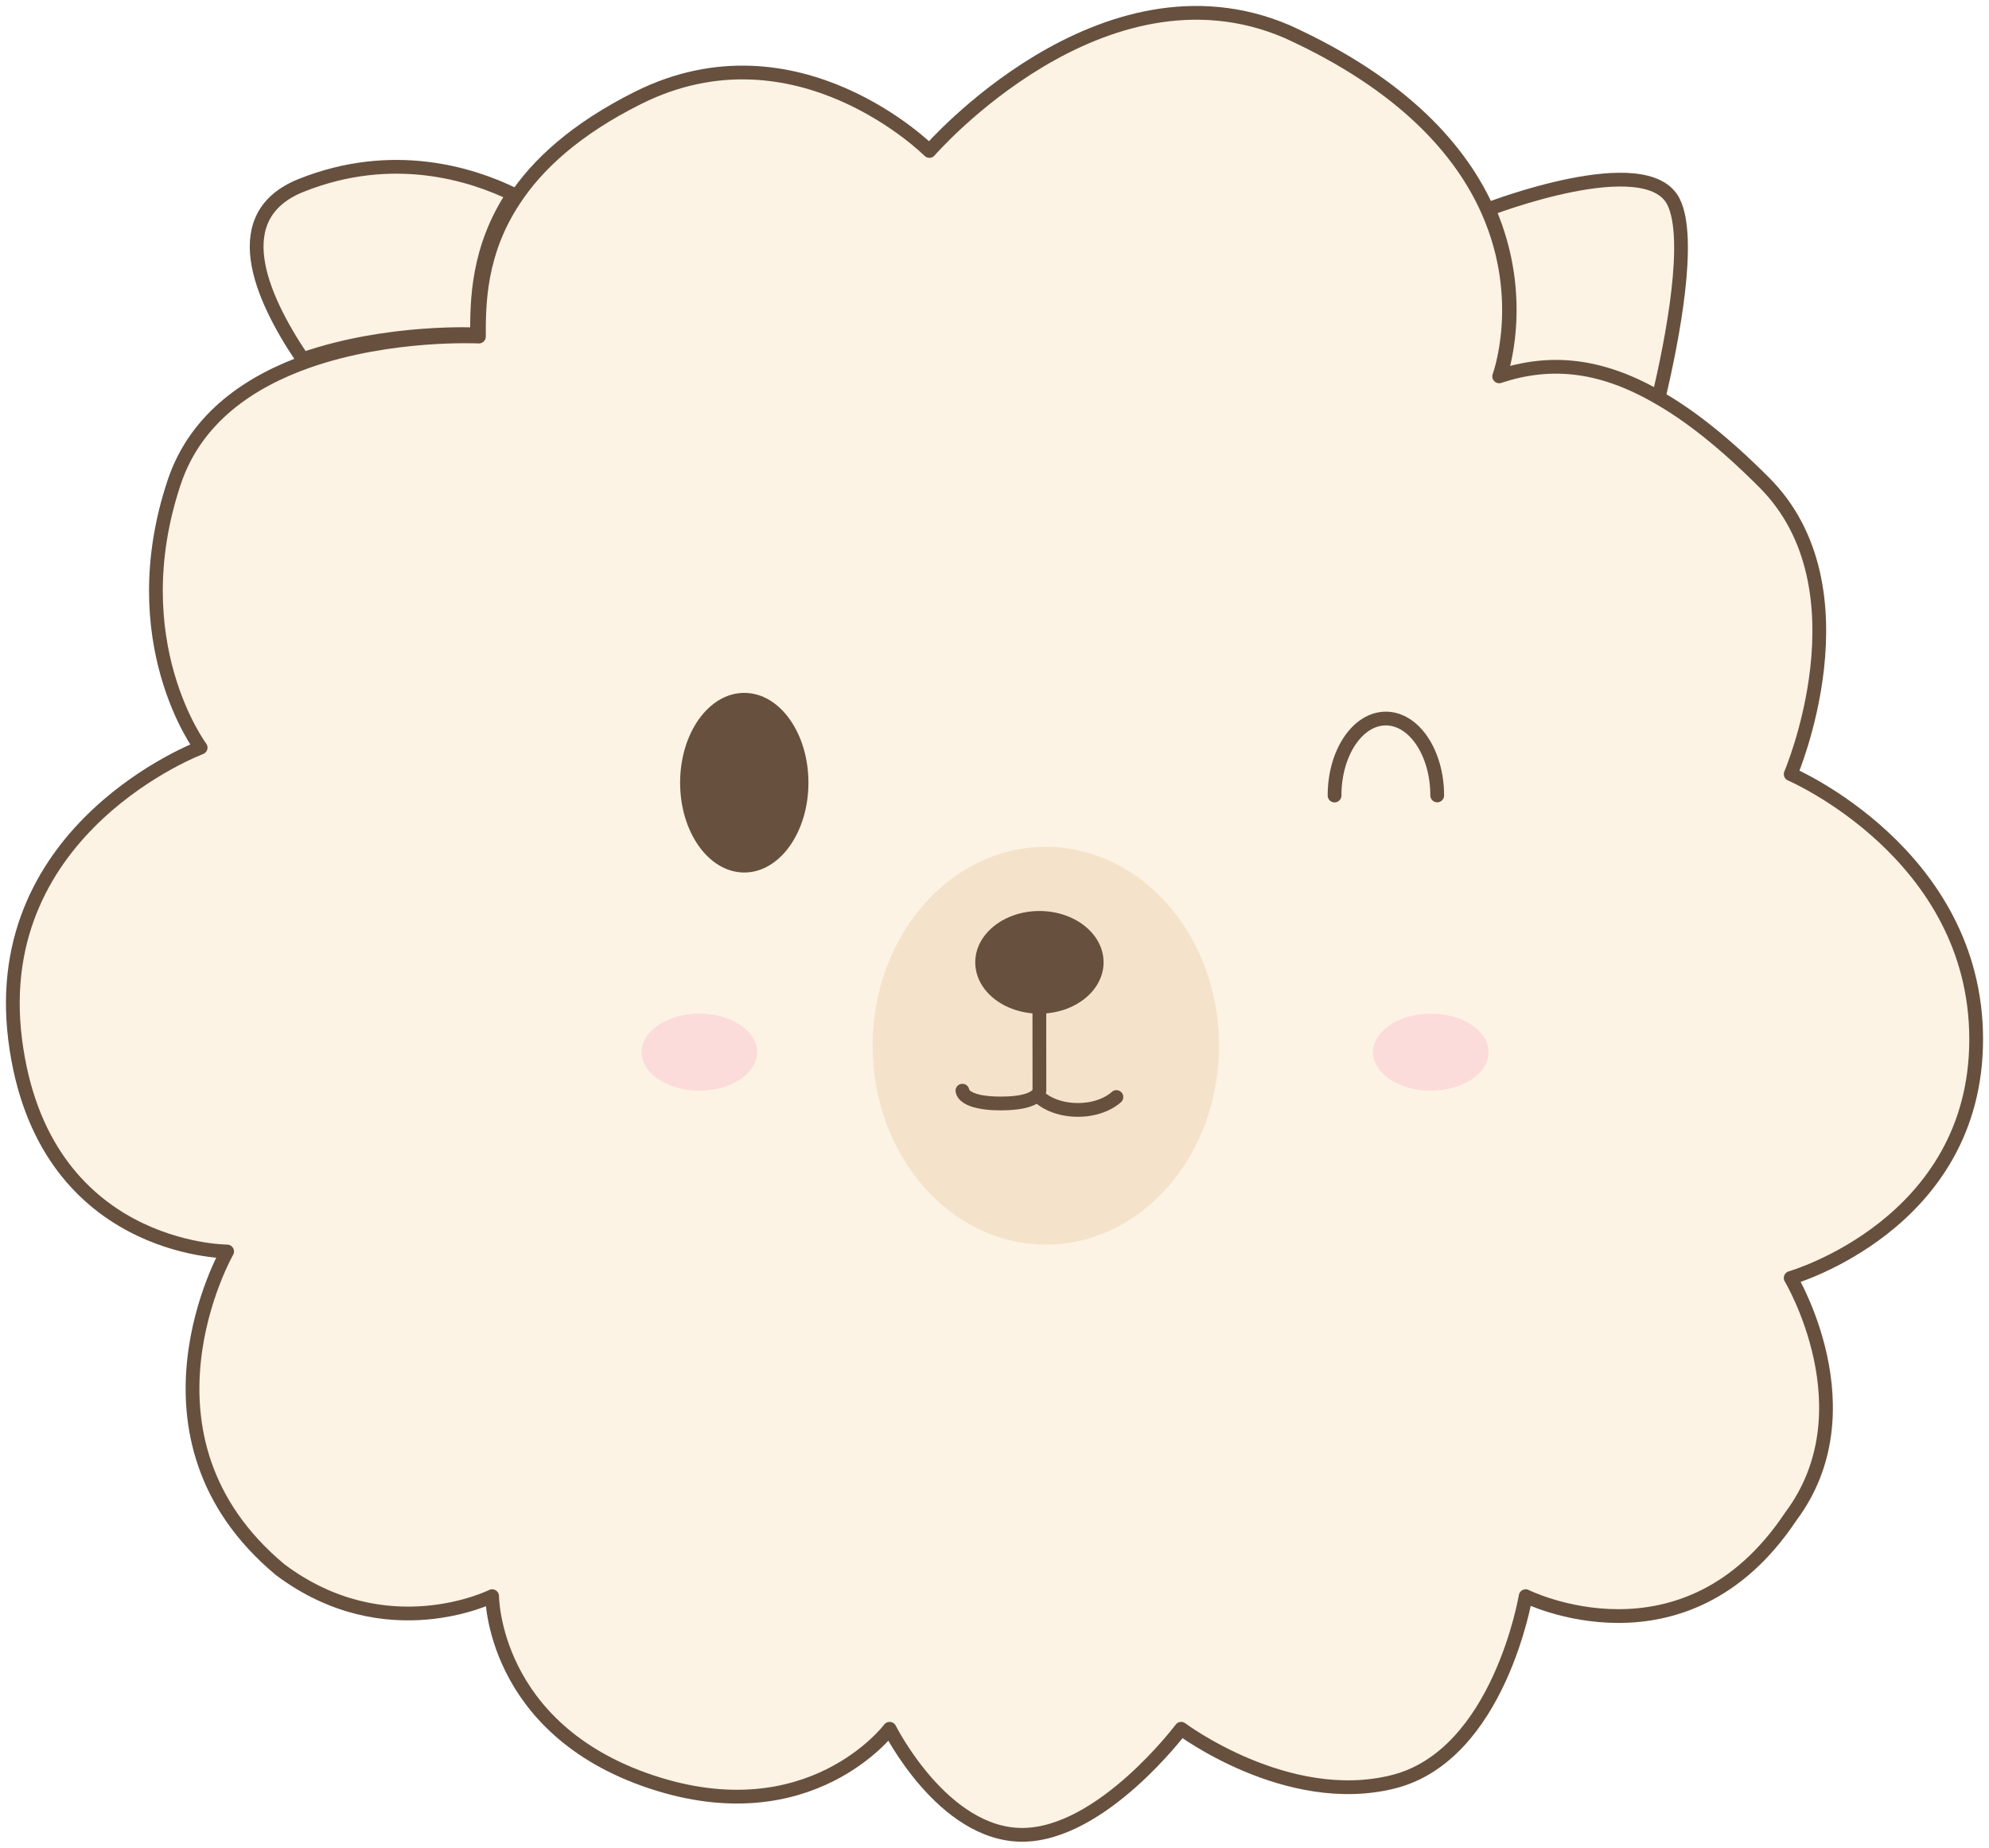
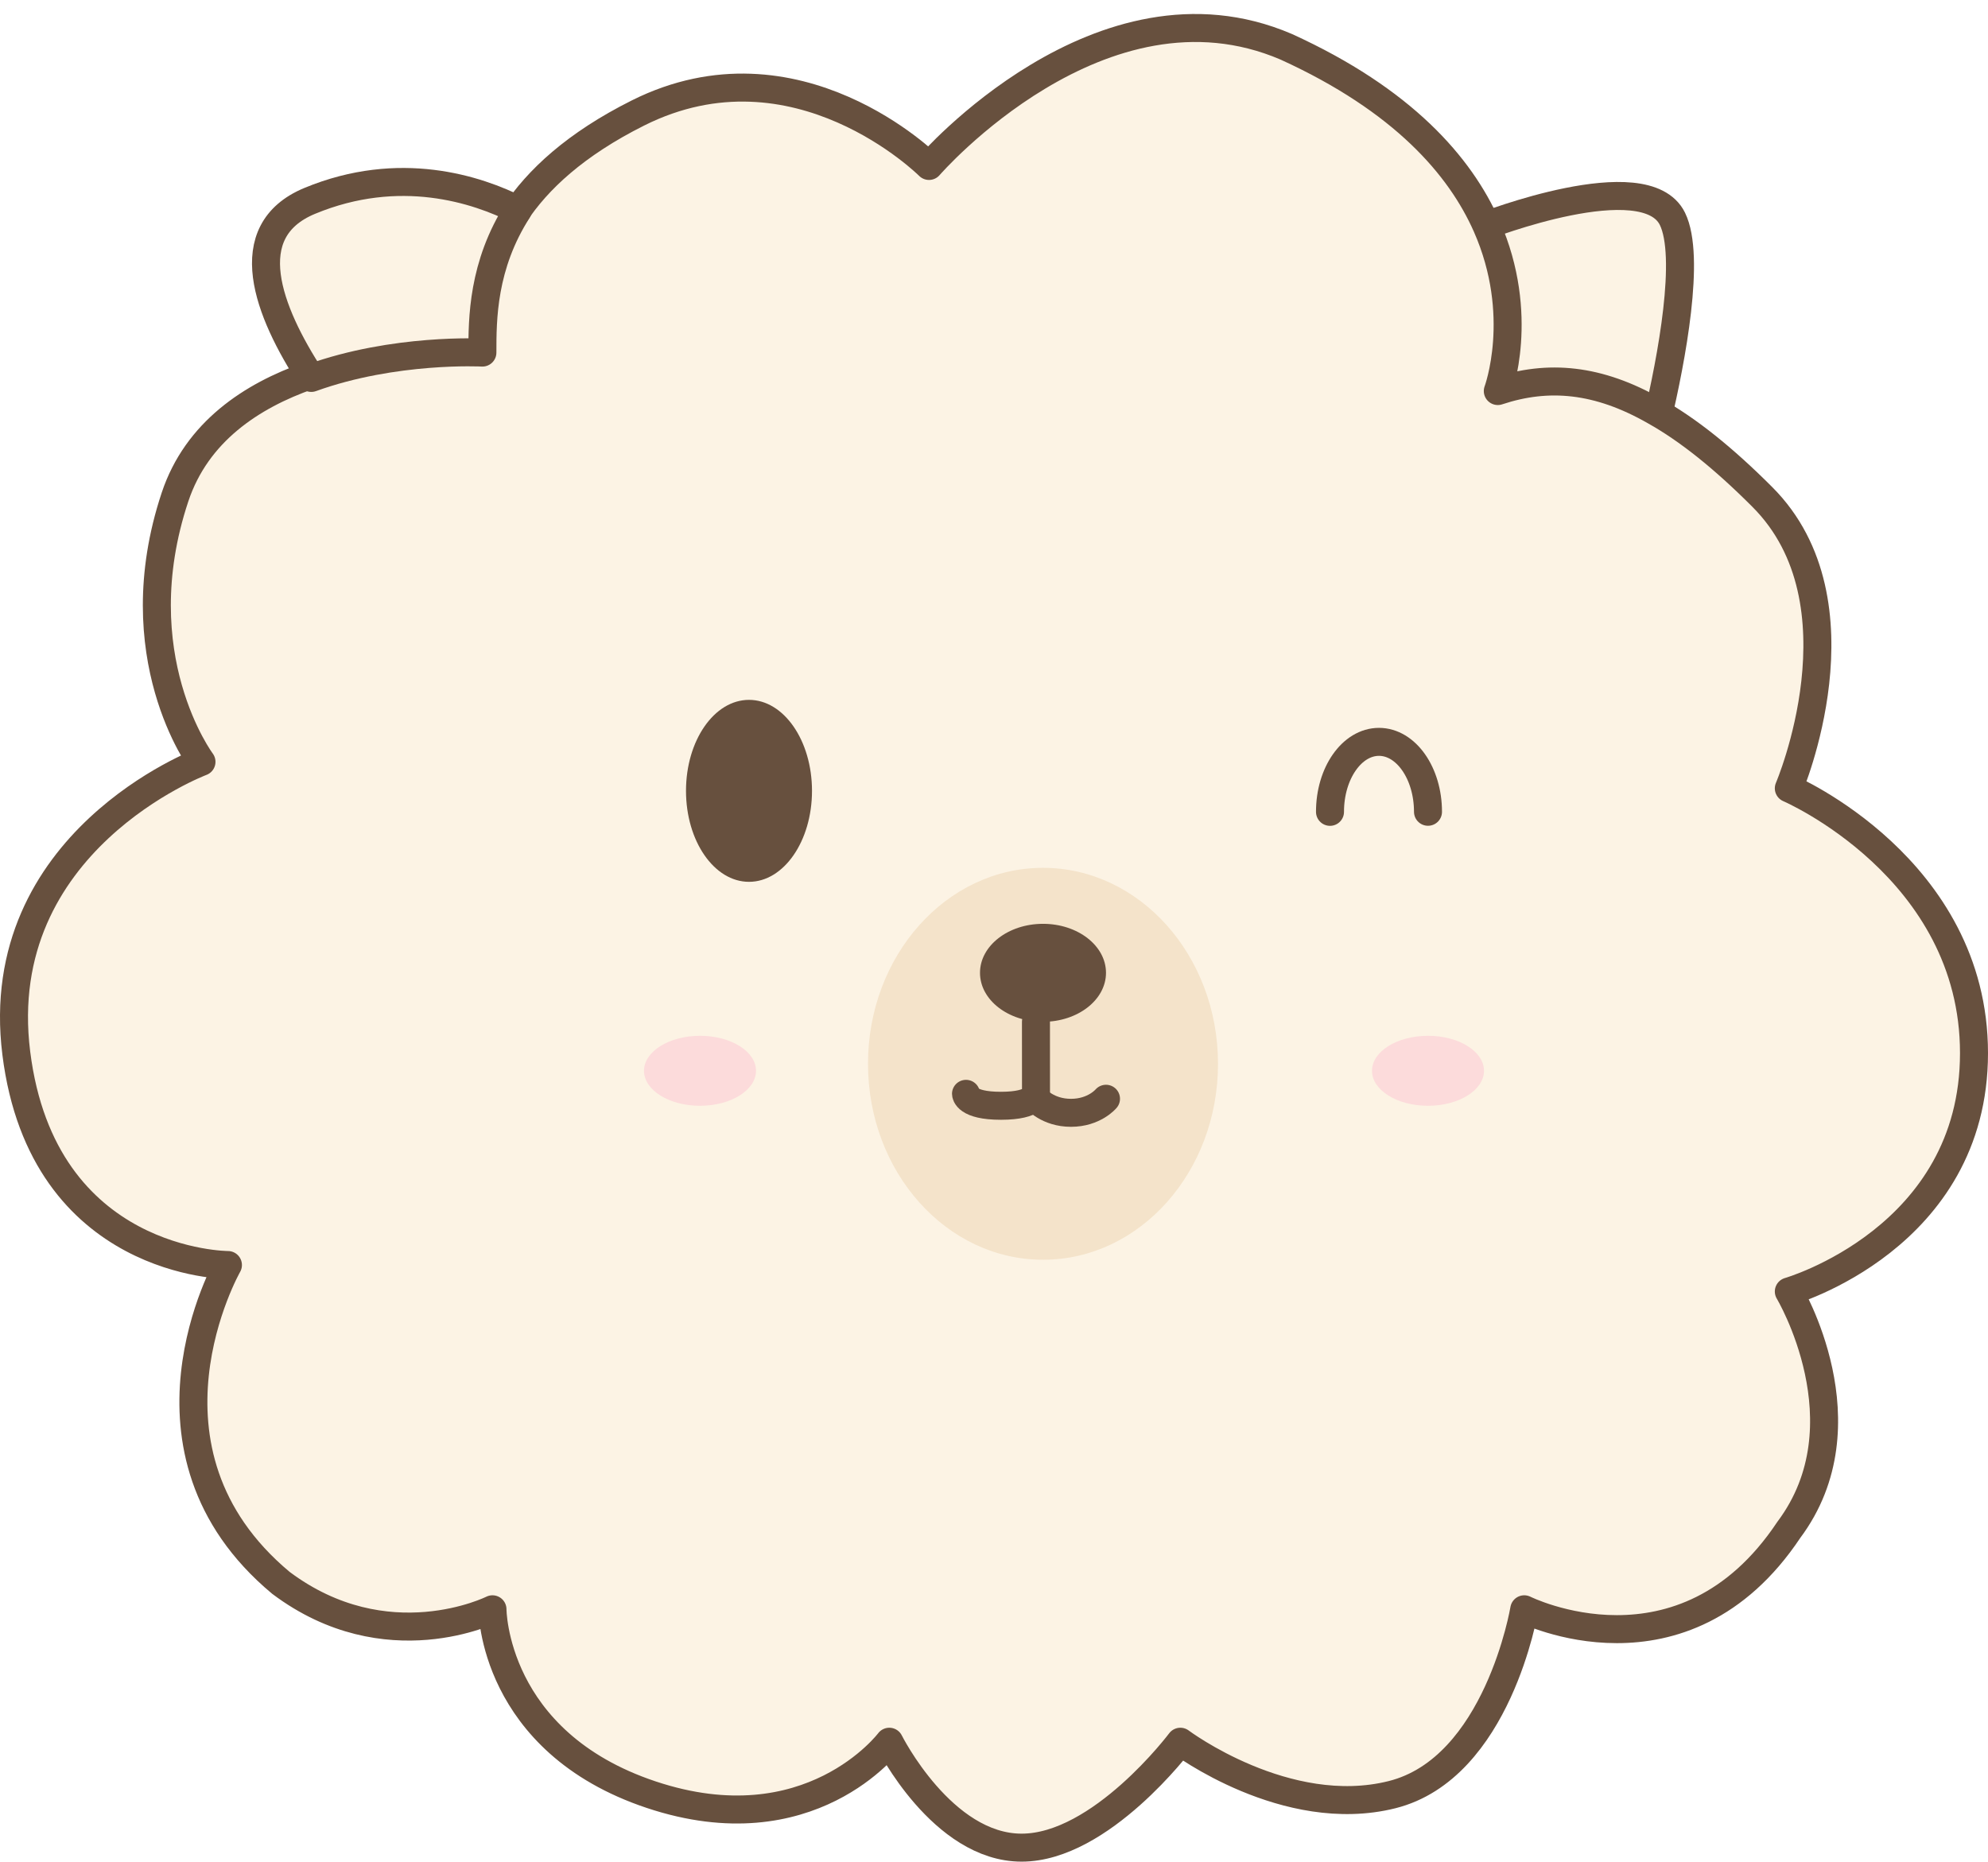
- <svg xmlns="http://www.w3.org/2000/svg" width="155px" height="144px" viewBox="0 0 155 144" version="1.1">
-   <g id="home" stroke="none" stroke-width="1" fill="none" fill-rule="evenodd">
-     <g id="Desktop-revision-1" transform="translate(-35, -1706)">
-       <g id="section-1" transform="translate(36, 1145)">
-         <g id="pt-3" transform="translate(0, 562)">
-           <g id="wink-llama">
-             <path d="M128.251,30 C123.771,27.414 119.834,27.076 115.875,28.403 C115.875,28.403 118.103,22.388 115,15.3 C115,15.3 127.333,10.527 129.419,14.733 C130.835,17.592 129.355,25.373 128.251,30" id="Fill-1" fill="#FCF3E4" />
-             <path d="M128.251,30 C123.771,27.414 119.834,27.076 115.875,28.403 C115.875,28.403 118.103,22.388 115,15.3 C115,15.3 127.333,10.527 129.419,14.733 C130.835,17.592 129.355,25.373 128.251,30 Z" id="Stroke-3" stroke="#67503E" stroke-width="1.072" stroke-linecap="round" stroke-linejoin="round" />
-             <path d="M138.545,98.599 C138.545,98.599 144.74,108.932 138.545,117.2 C130.283,129.599 117.892,123.399 117.892,123.399 C117.892,123.399 115.828,135.8 107.568,137.867 C99.306,139.934 91.047,133.734 91.047,133.734 C91.047,133.734 84.851,142 78.655,142 C72.459,142 68.328,133.734 68.328,133.734 C68.328,133.734 62.134,142 49.742,137.867 C37.351,133.734 37.351,123.399 37.351,123.399 C37.351,123.399 29.091,127.534 20.832,121.333 C8.44,111 16.7,96.534 16.7,96.534 C16.7,96.534 2.244,96.534 0.178,79.998 C-1.886,63.466 14.636,57.266 14.636,57.266 C14.636,57.266 8.44,48.998 12.57,36.599 C14.264,31.515 18.54,28.703 23.021,27.133 C29.482,24.881 36.32,25.232 36.32,25.232 C36.32,22.73 36.32,18.702 39.087,14.546 C40.862,11.84 43.836,9.07 48.711,6.631 C61.101,0.432 71.426,10.765 71.426,10.765 C71.426,10.765 84.851,-4.736 99.306,1.464 C108.433,5.618 112.894,10.785 114.96,15.456 C118.036,22.42 115.828,28.331 115.828,28.331 C119.751,27.029 123.654,27.361 128.094,29.903 C130.676,31.349 133.443,33.559 136.479,36.599 C144.74,44.865 138.545,59.333 138.545,59.333 C138.545,59.333 153,65.532 153,79.998 C153,94.466 138.545,98.599 138.545,98.599" id="Fill-5" fill="#FCF3E4" />
-             <path d="M138.545,98.599 C138.545,98.599 144.74,108.932 138.545,117.2 C130.283,129.599 117.892,123.399 117.892,123.399 C117.892,123.399 115.828,135.8 107.568,137.867 C99.306,139.934 91.047,133.734 91.047,133.734 C91.047,133.734 84.851,142 78.655,142 C72.459,142 68.328,133.734 68.328,133.734 C68.328,133.734 62.134,142 49.742,137.867 C37.351,133.734 37.351,123.399 37.351,123.399 C37.351,123.399 29.091,127.534 20.832,121.333 C8.44,111 16.7,96.534 16.7,96.534 C16.7,96.534 2.244,96.534 0.178,79.998 C-1.886,63.466 14.636,57.266 14.636,57.266 C14.636,57.266 8.44,48.998 12.57,36.599 C14.264,31.515 18.54,28.703 23.021,27.133 C29.482,24.881 36.32,25.232 36.32,25.232 C36.32,22.73 36.32,18.702 39.087,14.546 C40.862,11.84 43.836,9.07 48.711,6.631 C61.101,0.432 71.426,10.765 71.426,10.765 C71.426,10.765 84.851,-4.736 99.306,1.464 C108.433,5.618 112.894,10.785 114.96,15.456 C118.036,22.42 115.828,28.331 115.828,28.331 C119.751,27.029 123.654,27.361 128.094,29.903 C130.676,31.349 133.443,33.559 136.479,36.599 C144.74,44.865 138.545,59.333 138.545,59.333 C138.545,59.333 153,65.532 153,79.998 C153,94.466 138.545,98.599 138.545,98.599 Z" id="Stroke-7" stroke="#67503E" stroke-width="1.072" stroke-linecap="round" stroke-linejoin="round" />
-             <path d="M39,14.146 C36.174,18.389 36.174,22.505 36.174,25.06 C36.174,25.06 29.194,24.699 22.595,27 C19.157,21.914 16.668,15.771 22.469,13.449 C29.596,10.601 35.753,12.562 39,14.146" id="Fill-9" fill="#FCF3E4" />
-             <path d="M39,14.146 C36.174,18.389 36.174,22.505 36.174,25.06 C36.174,25.06 29.194,24.699 22.595,27 C19.157,21.914 16.668,15.771 22.469,13.449 C29.596,10.601 35.753,12.562 39,14.146 Z" id="Stroke-11" stroke="#67503E" stroke-width="1.072" stroke-linecap="round" stroke-linejoin="round" />
-             <path d="M94,80.49 C94.008,89.052 87.968,95.994 80.512,96 C73.055,96.006 67.006,89.071 67,80.51 C66.994,71.95 73.034,65.006 80.488,65 C87.945,64.994 93.994,71.929 94,80.49" id="Fill-13" fill="#F4E3CA" />
-             <path d="M85,73.996 C85.002,76.205 82.765,77.998 80.003,78 C77.241,78.002 75,76.213 75,74.004 C74.998,71.795 77.235,70.002 79.997,70 C82.759,69.998 84.998,71.787 85,73.996" id="Fill-15" fill="#67503E" />
-             <path d="M79.996,78 L80,83.997 C80,83.997 80.002,84.998 77.001,85 C74,85.002 74,84.003 74,84.003" id="Stroke-17" stroke="#67503E" stroke-width="1.072" stroke-linecap="round" stroke-linejoin="round" />
-             <path d="M80,84.502 C80,84.502 81.001,85.504 83.001,85.502 C85.001,85.502 86,84.498 86,84.498" id="Stroke-19" stroke="#67503E" stroke-width="1.072" stroke-linecap="round" stroke-linejoin="round" />
-             <path d="M115,80.997 C115,82.654 112.986,83.998 110.502,84 C108.018,84.002 106,82.66 106,81.003 C105.998,79.346 108.012,78.002 110.498,78 C112.982,77.998 114.998,79.34 115,80.997" id="Fill-21" fill="#FCDBDB" />
-             <path d="M58,80.997 C58.002,82.654 55.988,83.998 53.504,84 C51.018,84.002 49.002,82.66 49,81.003 C49,79.346 51.014,78.002 53.498,78 C55.984,77.998 58,79.34 58,80.997" id="Fill-23" fill="#FCDBDB" />
-             <path d="M62,60 C62,63.866 59.762,67 57,67 C54.238,67 52,63.866 52,60 C52,56.134 54.238,53 57,53 C59.762,53 62,56.134 62,60" id="Fill-25" fill="#67503E" />
-             <path d="M103,61 C102.998,57.692 104.787,55.002 106.996,55 C109.205,55 110.998,57.686 111,60.994" id="Stroke-27" stroke="#67503E" stroke-width="1.072" stroke-linecap="round" stroke-linejoin="round" />
-           </g>
-         </g>
+ <svg xmlns="http://www.w3.org/2000/svg" width="142px" height="133px" viewBox="0 0 142 133" version="1.1">
+   <g id="ui-kit" stroke="none" stroke-width="1" fill="none" fill-rule="evenodd">
+     <g id="llama-illustrations" transform="translate(-817, -894)">
+       <g id="wink-llama" transform="translate(818, 896)">
+         <path d="M117.367,28 C113.186,25.566 109.511,25.248 105.817,26.497 C105.817,26.497 107.896,20.836 105,14.164 C105,14.164 116.511,9.673 118.458,13.631 C119.779,16.322 118.398,23.645 117.367,28" id="Fill-1" fill="#FCF3E4" />
+         <path d="M117.367,28 C113.186,25.566 109.511,25.248 105.817,26.497 C105.817,26.497 107.896,20.836 105,14.164 C105,14.164 116.511,9.673 118.458,13.631 C119.779,16.322 118.398,23.645 117.367,28 Z" id="Stroke-3" stroke="#67503E" stroke-width="2" stroke-linecap="round" stroke-linejoin="round" />
+         <path d="M126.773,90.267 C126.773,90.267 132.442,99.727 126.773,107.296 C119.213,118.647 107.875,112.971 107.875,112.971 C107.875,112.971 105.986,124.324 98.428,126.216 C90.868,128.109 83.311,122.433 83.311,122.433 C83.311,122.433 77.641,130 71.972,130 C66.303,130 62.522,122.433 62.522,122.433 C62.522,122.433 56.854,130 45.516,126.216 C34.177,122.433 34.177,112.971 34.177,112.971 C34.177,112.971 26.619,116.756 19.062,111.08 C7.723,101.62 15.281,88.376 15.281,88.376 C15.281,88.376 2.054,88.376 0.163,73.237 C-1.725,58.103 13.392,52.426 13.392,52.426 C13.392,52.426 7.723,44.857 11.502,33.506 C13.052,28.852 16.965,26.278 21.065,24.84 C26.977,22.778 33.234,23.1 33.234,23.1 C33.234,20.81 33.234,17.121 35.766,13.316 C37.39,10.839 40.111,8.304 44.572,6.07 C55.909,0.396 65.358,9.856 65.358,9.856 C65.358,9.856 77.641,-4.336 90.868,1.34 C99.22,5.143 103.302,9.873 105.192,14.15 C108.007,20.525 105.986,25.937 105.986,25.937 C109.576,24.745 113.147,25.049 117.21,27.376 C119.573,28.7 122.105,30.723 124.882,33.506 C132.442,41.073 126.773,54.319 126.773,54.319 C126.773,54.319 140,59.994 140,73.237 C140,86.483 126.773,90.267 126.773,90.267" id="Fill-5" fill="#FCF3E4" />
+         <path d="M126.773,90.267 C126.773,90.267 132.442,99.727 126.773,107.296 C119.213,118.647 107.875,112.971 107.875,112.971 C107.875,112.971 105.986,124.324 98.428,126.216 C90.868,128.109 83.311,122.433 83.311,122.433 C83.311,122.433 77.641,130 71.972,130 C66.303,130 62.522,122.433 62.522,122.433 C62.522,122.433 56.854,130 45.516,126.216 C34.177,122.433 34.177,112.971 34.177,112.971 C34.177,112.971 26.619,116.756 19.062,111.08 C7.723,101.62 15.281,88.376 15.281,88.376 C15.281,88.376 2.054,88.376 0.163,73.237 C-1.725,58.103 13.392,52.426 13.392,52.426 C13.392,52.426 7.723,44.857 11.502,33.506 C13.052,28.852 16.965,26.278 21.065,24.84 C26.977,22.778 33.234,23.1 33.234,23.1 C33.234,20.81 33.234,17.121 35.766,13.316 C37.39,10.839 40.111,8.304 44.572,6.07 C55.909,0.396 65.358,9.856 65.358,9.856 C65.358,9.856 77.641,-4.336 90.868,1.34 C99.22,5.143 103.302,9.873 105.192,14.15 C108.007,20.525 105.986,25.937 105.986,25.937 C109.576,24.745 113.147,25.049 117.21,27.376 C119.573,28.7 122.105,30.723 124.882,33.506 C132.442,41.073 126.773,54.319 126.773,54.319 C126.773,54.319 140,59.994 140,73.237 C140,86.483 126.773,90.267 126.773,90.267 Z" id="Stroke-7" stroke="#67503E" stroke-width="2" stroke-linecap="round" stroke-linejoin="round" />
+         <path d="M36,13.003 C33.457,16.963 33.457,20.805 33.457,23.189 C33.457,23.189 27.175,22.853 21.235,25 C18.141,20.253 15.901,14.52 21.122,12.352 C27.536,9.694 33.078,11.525 36,13.003" id="Fill-9" fill="#FCF3E4" />
+         <path d="M36,13.003 C33.457,16.963 33.457,20.805 33.457,23.189 C33.457,23.189 27.175,22.853 21.235,25 C18.141,20.253 15.901,14.52 21.122,12.352 C27.536,9.694 33.078,11.525 36,13.003 Z" id="Stroke-11" stroke="#67503E" stroke-width="2" stroke-linecap="round" stroke-linejoin="round" />
+         <path d="M86,73.991 C86.007,81.724 80.415,87.995 73.511,88 C66.606,88.005 61.005,81.742 61,74.009 C60.995,66.278 66.587,60.005 73.489,60 C80.394,59.995 85.995,66.258 86,73.991" id="Fill-13" fill="#F4E3CA" />
+         <path d="M78,67.497 C78.002,69.43 75.988,70.998 73.503,71 C71.017,71.002 69,69.437 69,67.503 C68.998,65.57 71.012,64.002 73.497,64 C75.983,63.998 77.998,65.563 78,67.497" id="Fill-15" fill="#67503E" />
+         <path d="M72.997,71 L73,76.141 C73,76.141 73.002,76.998 70.501,77 C68,77.002 68,76.146 68,76.146" id="Stroke-17" stroke="#67503E" stroke-width="2" stroke-linecap="round" stroke-linejoin="round" />
+         <path d="M73,76.502 C73,76.502 73.834,77.504 75.501,77.502 C77.167,77.502 78,76.498 78,76.498" id="Stroke-19" stroke="#67503E" stroke-width="2" stroke-linecap="round" stroke-linejoin="round" />
+         <path d="M105,74.498 C105,75.878 103.21,76.998 101.002,77 C98.794,77.002 97,75.883 97,74.502 C96.998,73.122 98.788,72.002 100.998,72 C103.206,71.998 104.998,73.117 105,74.498" id="Fill-21" fill="#FCDBDB" />
+         <path d="M53,74.498 C53.002,75.878 51.212,76.998 49.004,77 C46.794,77.002 45.002,75.883 45,74.502 C45,73.122 46.79,72.002 48.998,72 C51.208,71.998 53,73.117 53,74.498" id="Fill-23" fill="#FCDBDB" />
+         <path d="M57,54.5 C57,58.09 54.986,61 52.5,61 C50.014,61 48,58.09 48,54.5 C48,50.91 50.014,48 52.5,48 C54.986,48 57,50.91 57,54.5" id="Fill-25" fill="#67503E" />
+         <path d="M94,56 C93.998,53.243 95.563,51.002 97.497,51 C99.43,51 100.998,53.238 101,55.995" id="Stroke-27" stroke="#67503E" stroke-width="2" stroke-linecap="round" stroke-linejoin="round" />
      </g>
    </g>
  </g>
</svg>
